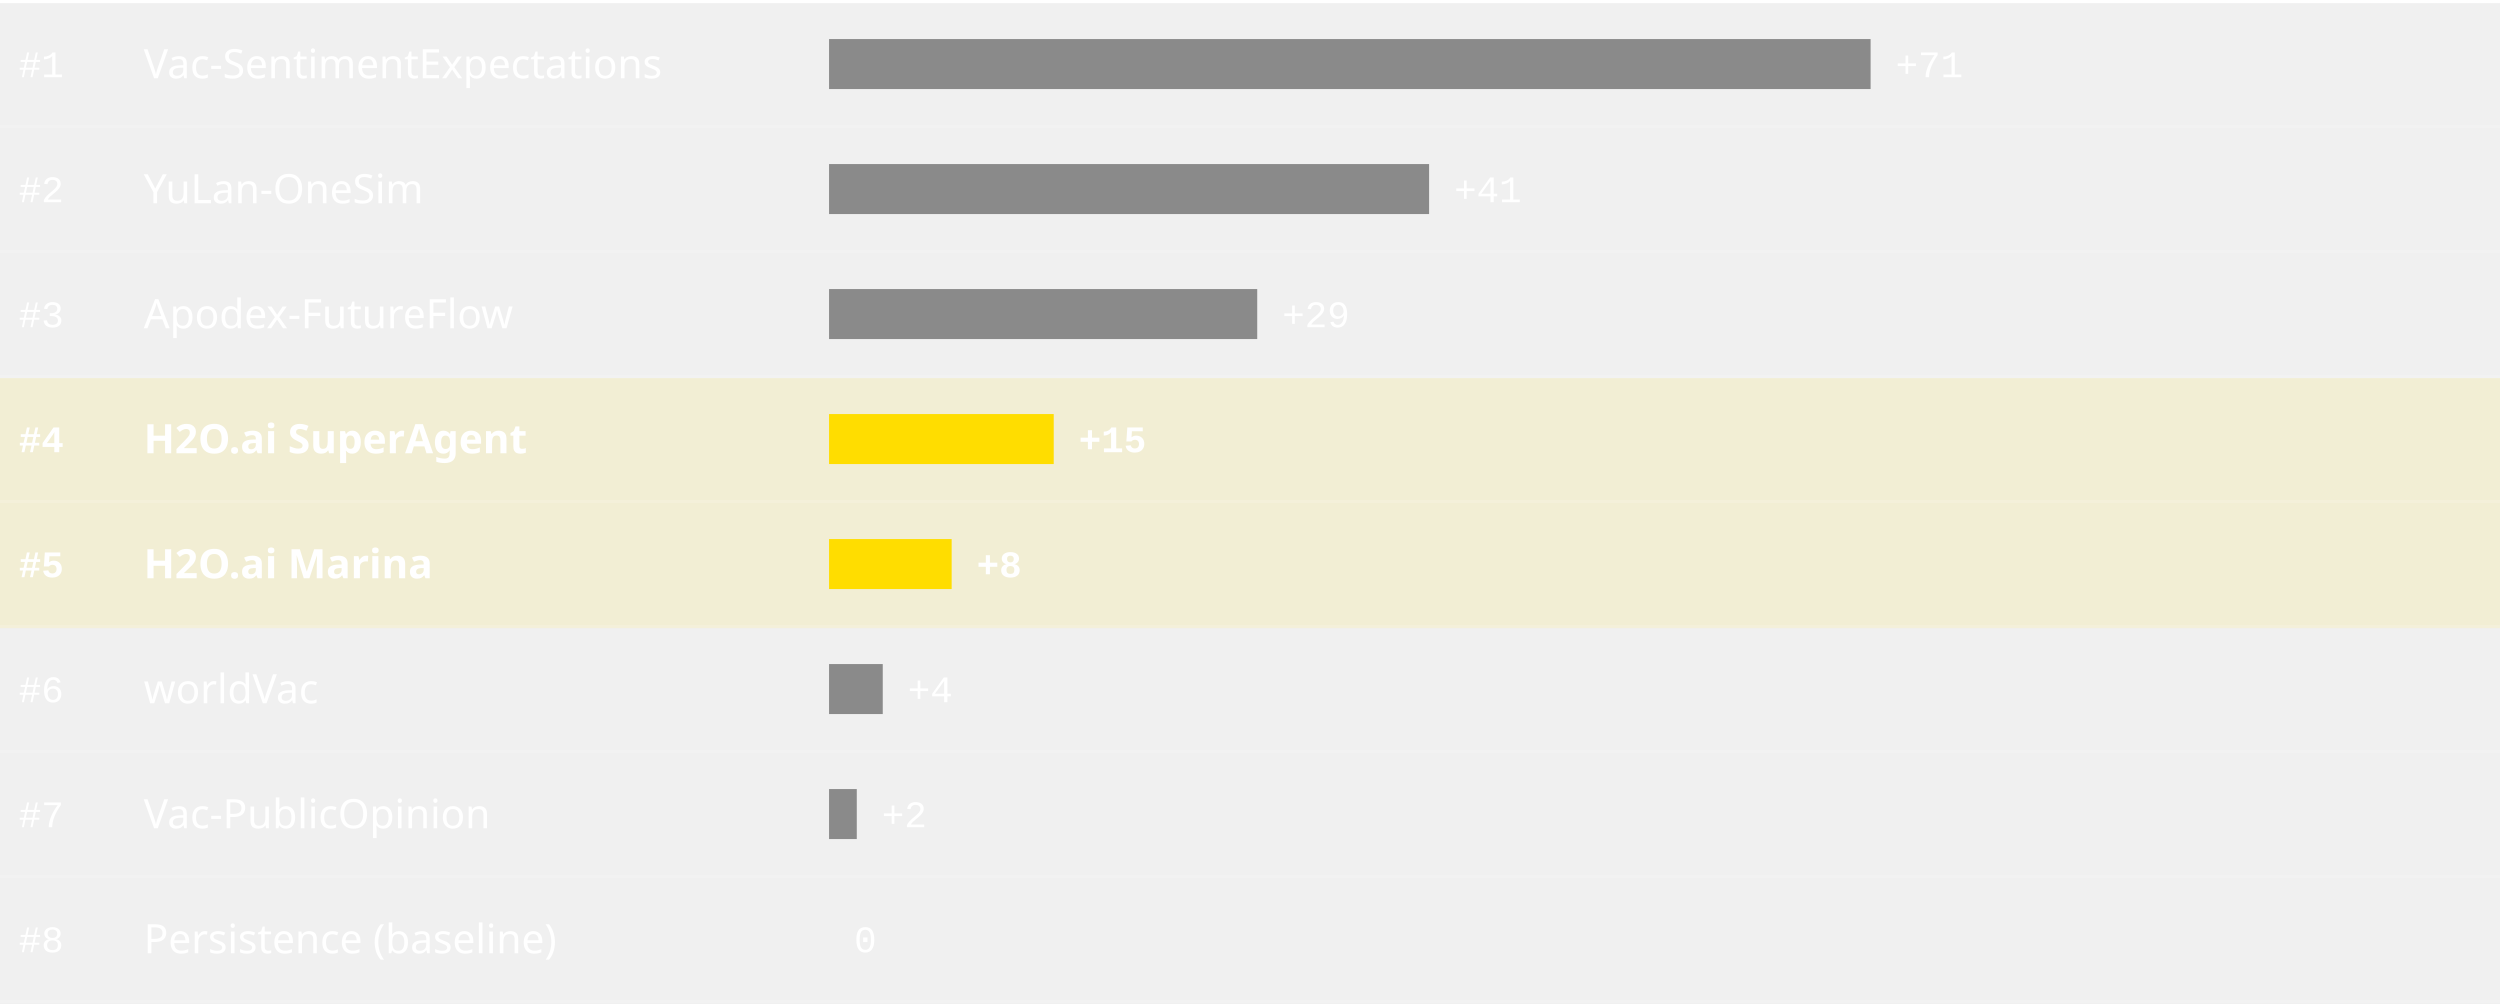
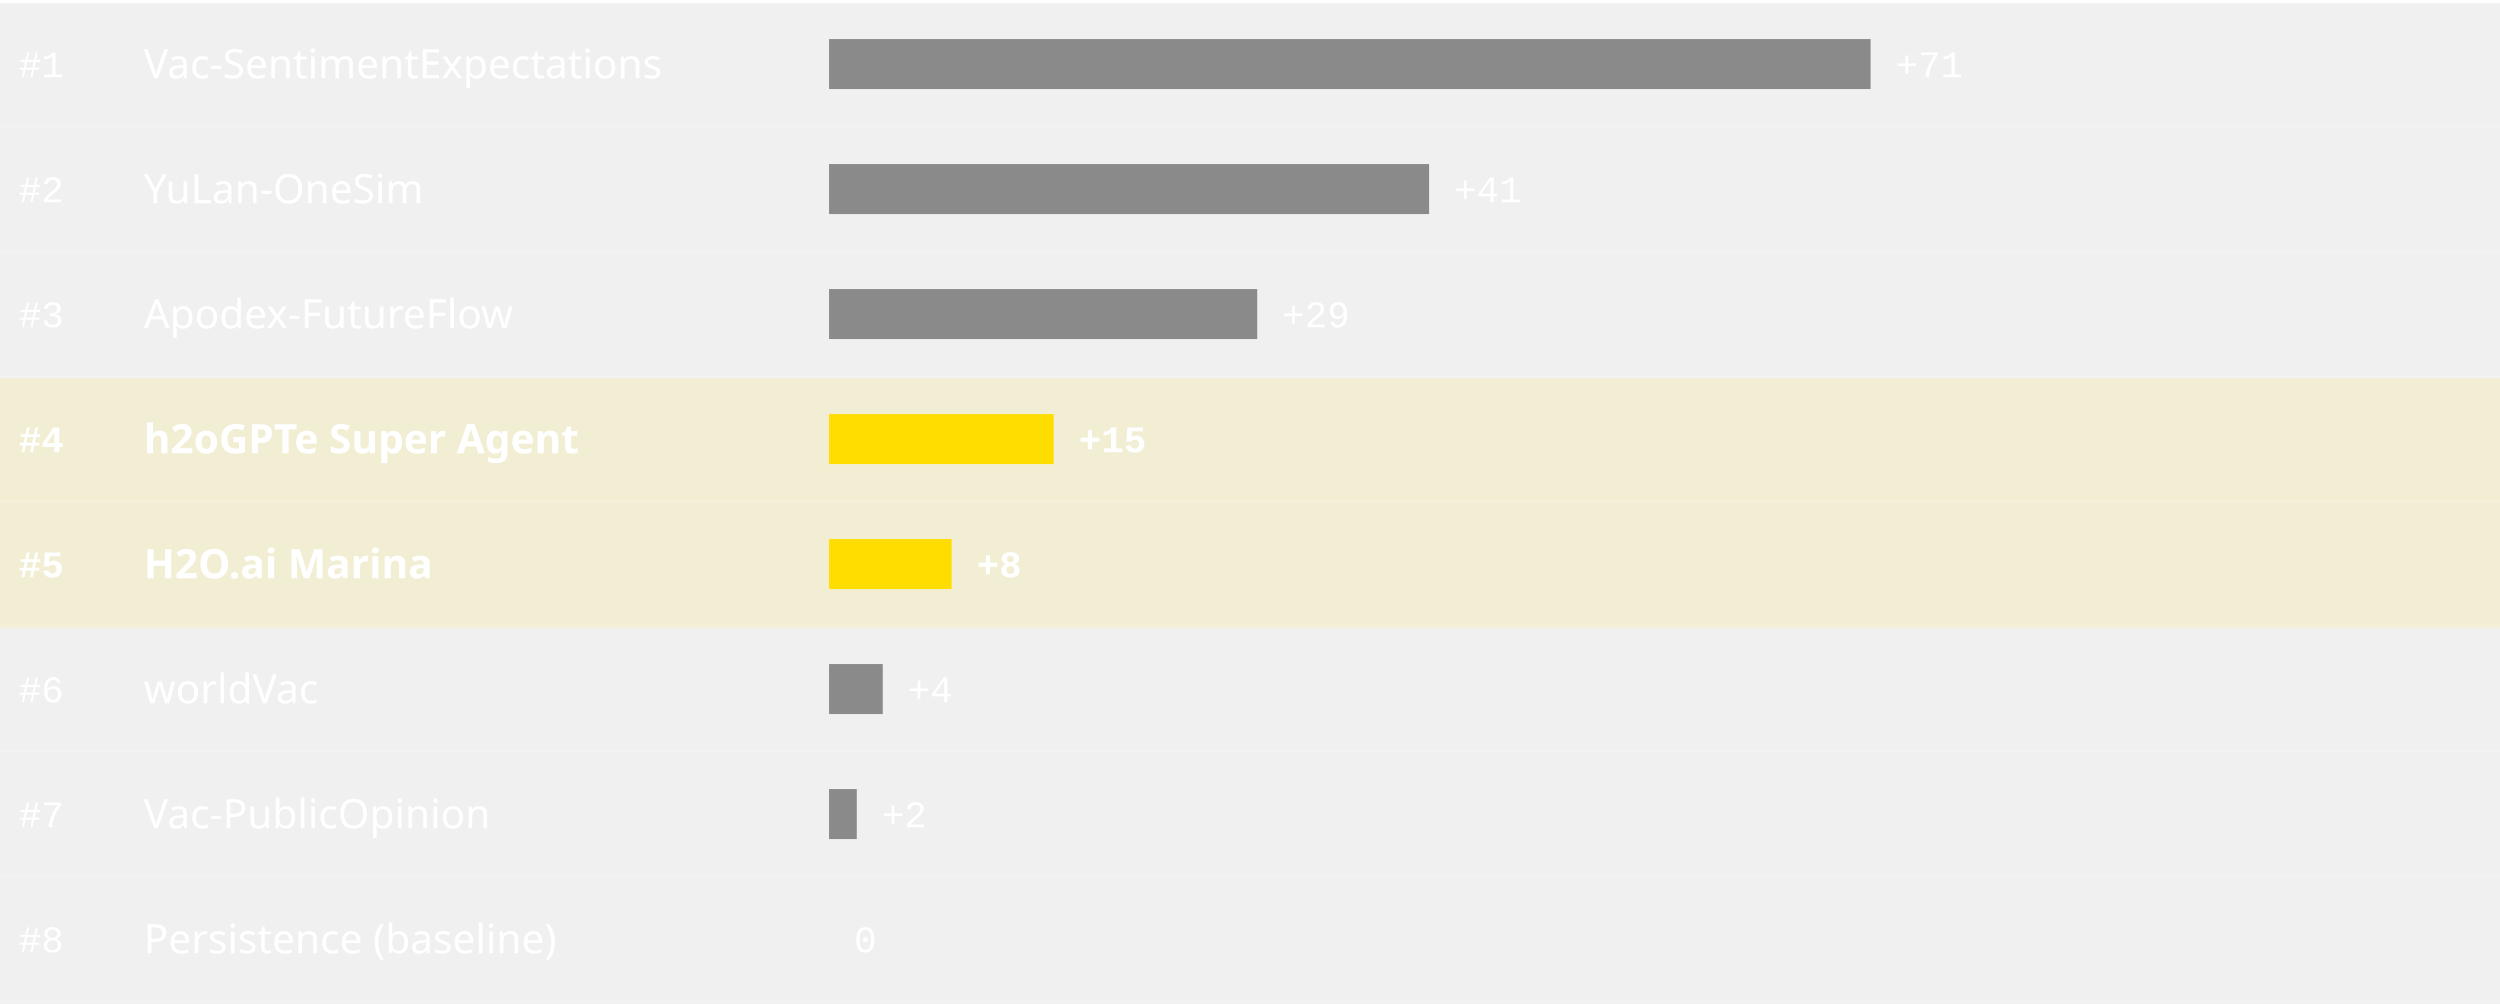
<svg xmlns="http://www.w3.org/2000/svg" width="800" height="321" viewBox="0 0 800 321">
  <style>text{font-family:-apple-system, BlinkMacSystemFont, "Segoe UI", "Noto Sans", Helvetica, Arial, sans-serif;font-size:13px;fill:#FFFFFF}.rank,.value,.comp,.lat,.cost{font-family:ui-monospace, SFMono-Regular, "SF Mono", Menlo, Consolas, "Liberation Mono", monospace;font-size:12px}.sub,.head{font-family:ui-monospace, SFMono-Regular, "SF Mono", Menlo, Consolas, "Liberation Mono", monospace;font-size:10px;fill:rgba(255, 255, 255, .78)}.head{letter-spacing:1px}.head.on{fill:#FFFFFF}text.h2o{font-weight:600}.gap{font-size:16px;fill:rgba(255, 255, 255, .70)}.band{fill:rgba(255, 221, 0, .12)}.bar,.dot,.hatch{fill:#8A8A8A}.bar.h2o,.dot.h2o{fill:#FFDD00}.dot.h2o{stroke:#FFFFFF;stroke-width:2}.bar.ref{fill:url(#hatch)}.rule,.track{fill:rgba(255, 255, 255, .14)}.top{fill:#FFFFFF}</style>
  <rect class="top" x="0" y="0" width="800" height="1" />
  <g class="row">
    <text class="rank" x="6" y="24.7" data-src="social-simulation-arena/overall-all/vac-sentiment-expectations#rank">#1</text>
    <text class="name" x="46" y="25.05" data-src="social-simulation-arena/overall-all/vac-sentiment-expectations#name">Vac-SentimentExpectations</text>
    <rect class="bar" x="265.3" y="12.5" width="333.29" height="16" />
    <text class="value" x="606.59" y="24.7" data-src="social-simulation-arena/overall-all/vac-sentiment-expectations#score">+71</text>
    <rect class="rule" x="0" y="40" width="800" height="1" />
  </g>
  <g class="row">
    <text class="rank" x="6" y="64.7" data-src="social-simulation-arena/overall-all/yulan-onesim#rank">#2</text>
    <text class="name" x="46" y="65.05" data-src="social-simulation-arena/overall-all/yulan-onesim#name">YuLan-OneSim</text>
    <rect class="bar" x="265.3" y="52.5" width="192.01" height="16" />
    <text class="value" x="465.31" y="64.7" data-src="social-simulation-arena/overall-all/yulan-onesim#score">+41</text>
    <rect class="rule" x="0" y="80" width="800" height="1" />
  </g>
  <g class="row">
    <text class="rank" x="6" y="104.7" data-src="social-simulation-arena/overall-all/apodex-futureflow#rank">#3</text>
    <text class="name" x="46" y="105.05" data-src="social-simulation-arena/overall-all/apodex-futureflow#name">Apodex-FutureFlow</text>
    <rect class="bar" x="265.3" y="92.5" width="137.01" height="16" />
    <text class="value" x="410.31" y="104.7" data-src="social-simulation-arena/overall-all/apodex-futureflow#score">+29</text>
    <rect class="rule" x="0" y="120" width="800" height="1" />
  </g>
  <g class="row h2o">
    <rect class="band" x="0" y="121" width="800" height="40" />
    <text class="rank h2o" x="6" y="144.7" data-src="social-simulation-arena/overall-all/h2oai-superagent#rank">#4</text>
-     <text class="name h2o" x="46" y="145.05" data-src="social-simulation-arena/overall-all/h2oai-superagent#name">H2O.ai SuperAgent</text>
+     <text class="name h2o" x="46" y="145.05" data-src="entity:h2ogpte-super-agent">h2oGPTe Super Agent</text>
    <rect class="bar h2o" x="265.3" y="132.5" width="71.89" height="16" />
    <text class="value h2o" x="345.19" y="144.7" data-src="social-simulation-arena/overall-all/h2oai-superagent#score">+15</text>
    <rect class="rule" x="0" y="160" width="800" height="1" />
  </g>
  <g class="row h2o">
    <rect class="band" x="0" y="161" width="800" height="40" />
    <text class="rank h2o" x="6" y="184.7" data-src="social-simulation-arena/overall-all/h2oai-marina#rank">#5</text>
-     <text class="name h2o" x="46" y="185.05" data-src="social-simulation-arena/overall-all/h2oai-marina#name">H2O.ai Marina</text>
+     <text class="name h2o" x="46" y="185.05" data-src="entity:h2o-marina">H2O.ai Marina</text>
    <rect class="bar h2o" x="265.3" y="172.5" width="39.23" height="16" />
    <text class="value h2o" x="312.53" y="184.7" data-src="social-simulation-arena/overall-all/h2oai-marina#score">+8</text>
    <rect class="rule" x="0" y="200" width="800" height="1" />
  </g>
  <g class="row">
    <text class="rank" x="6" y="224.7" data-src="social-simulation-arena/overall-all/worldvac-base#rank">#6</text>
    <text class="name" x="46" y="225.05" data-src="social-simulation-arena/overall-all/worldvac-base#name">worldVac</text>
    <rect class="bar" x="265.3" y="212.5" width="17.18" height="16" />
    <text class="value" x="290.48" y="224.7" data-src="social-simulation-arena/overall-all/worldvac-base#score">+4</text>
    <rect class="rule" x="0" y="240" width="800" height="1" />
  </g>
  <g class="row">
    <text class="rank" x="6" y="264.7" data-src="social-simulation-arena/overall-all/vac-public-opinion#rank">#7</text>
    <text class="name" x="46" y="265.05" data-src="social-simulation-arena/overall-all/vac-public-opinion#name">Vac-PublicOpinion</text>
    <rect class="bar" x="265.3" y="252.5" width="8.87" height="16" />
    <text class="value" x="282.17" y="264.7" data-src="social-simulation-arena/overall-all/vac-public-opinion#score">+2</text>
    <rect class="rule" x="0" y="280" width="800" height="1" />
  </g>
  <g class="row">
    <text class="rank" x="6" y="304.7" data-src="social-simulation-arena/overall-all/persistence#rank">#8</text>
    <text class="name" x="46" y="305.05">
      <tspan data-src="social-simulation-arena/overall-all/persistence#name">Persistence</tspan> (baseline)</text>
    <rect class="bar" x="265.3" y="292.5" width="0" height="16" />
    <text class="value" x="273.3" y="304.7" data-src="social-simulation-arena/overall-all/persistence#score">0</text>
    <rect class="rule" x="0" y="320" width="800" height="1" />
  </g>
</svg>
